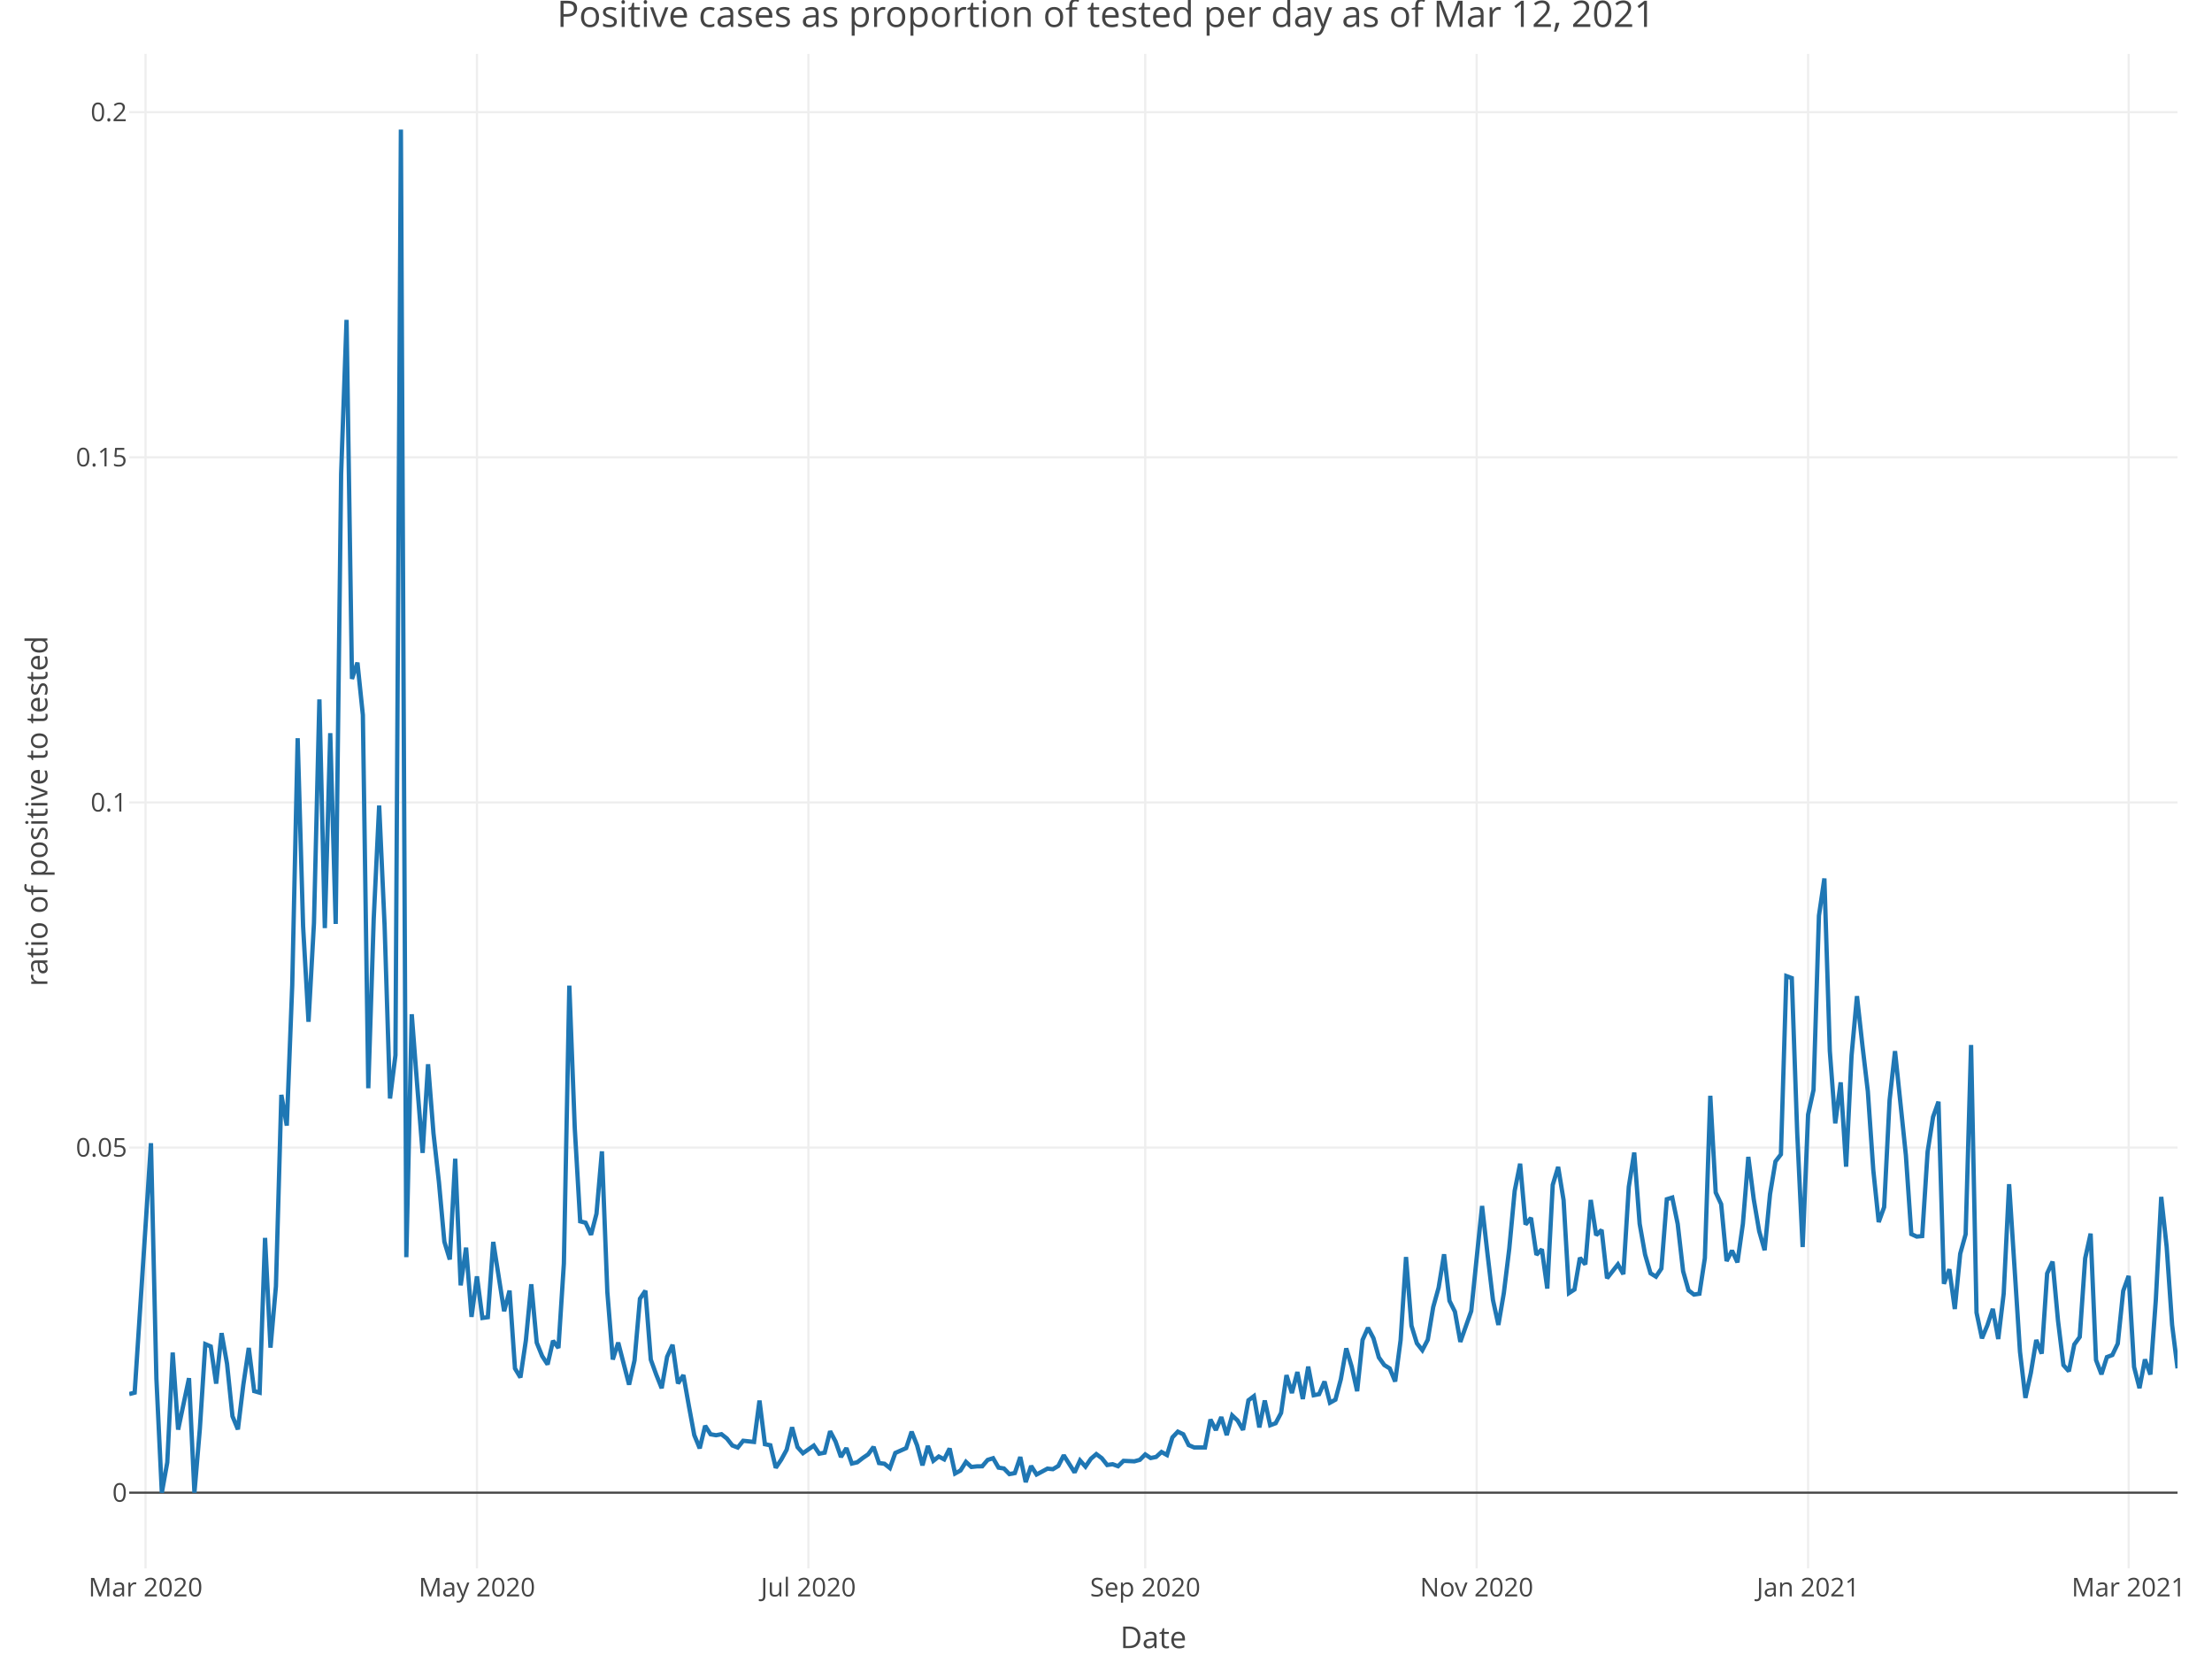
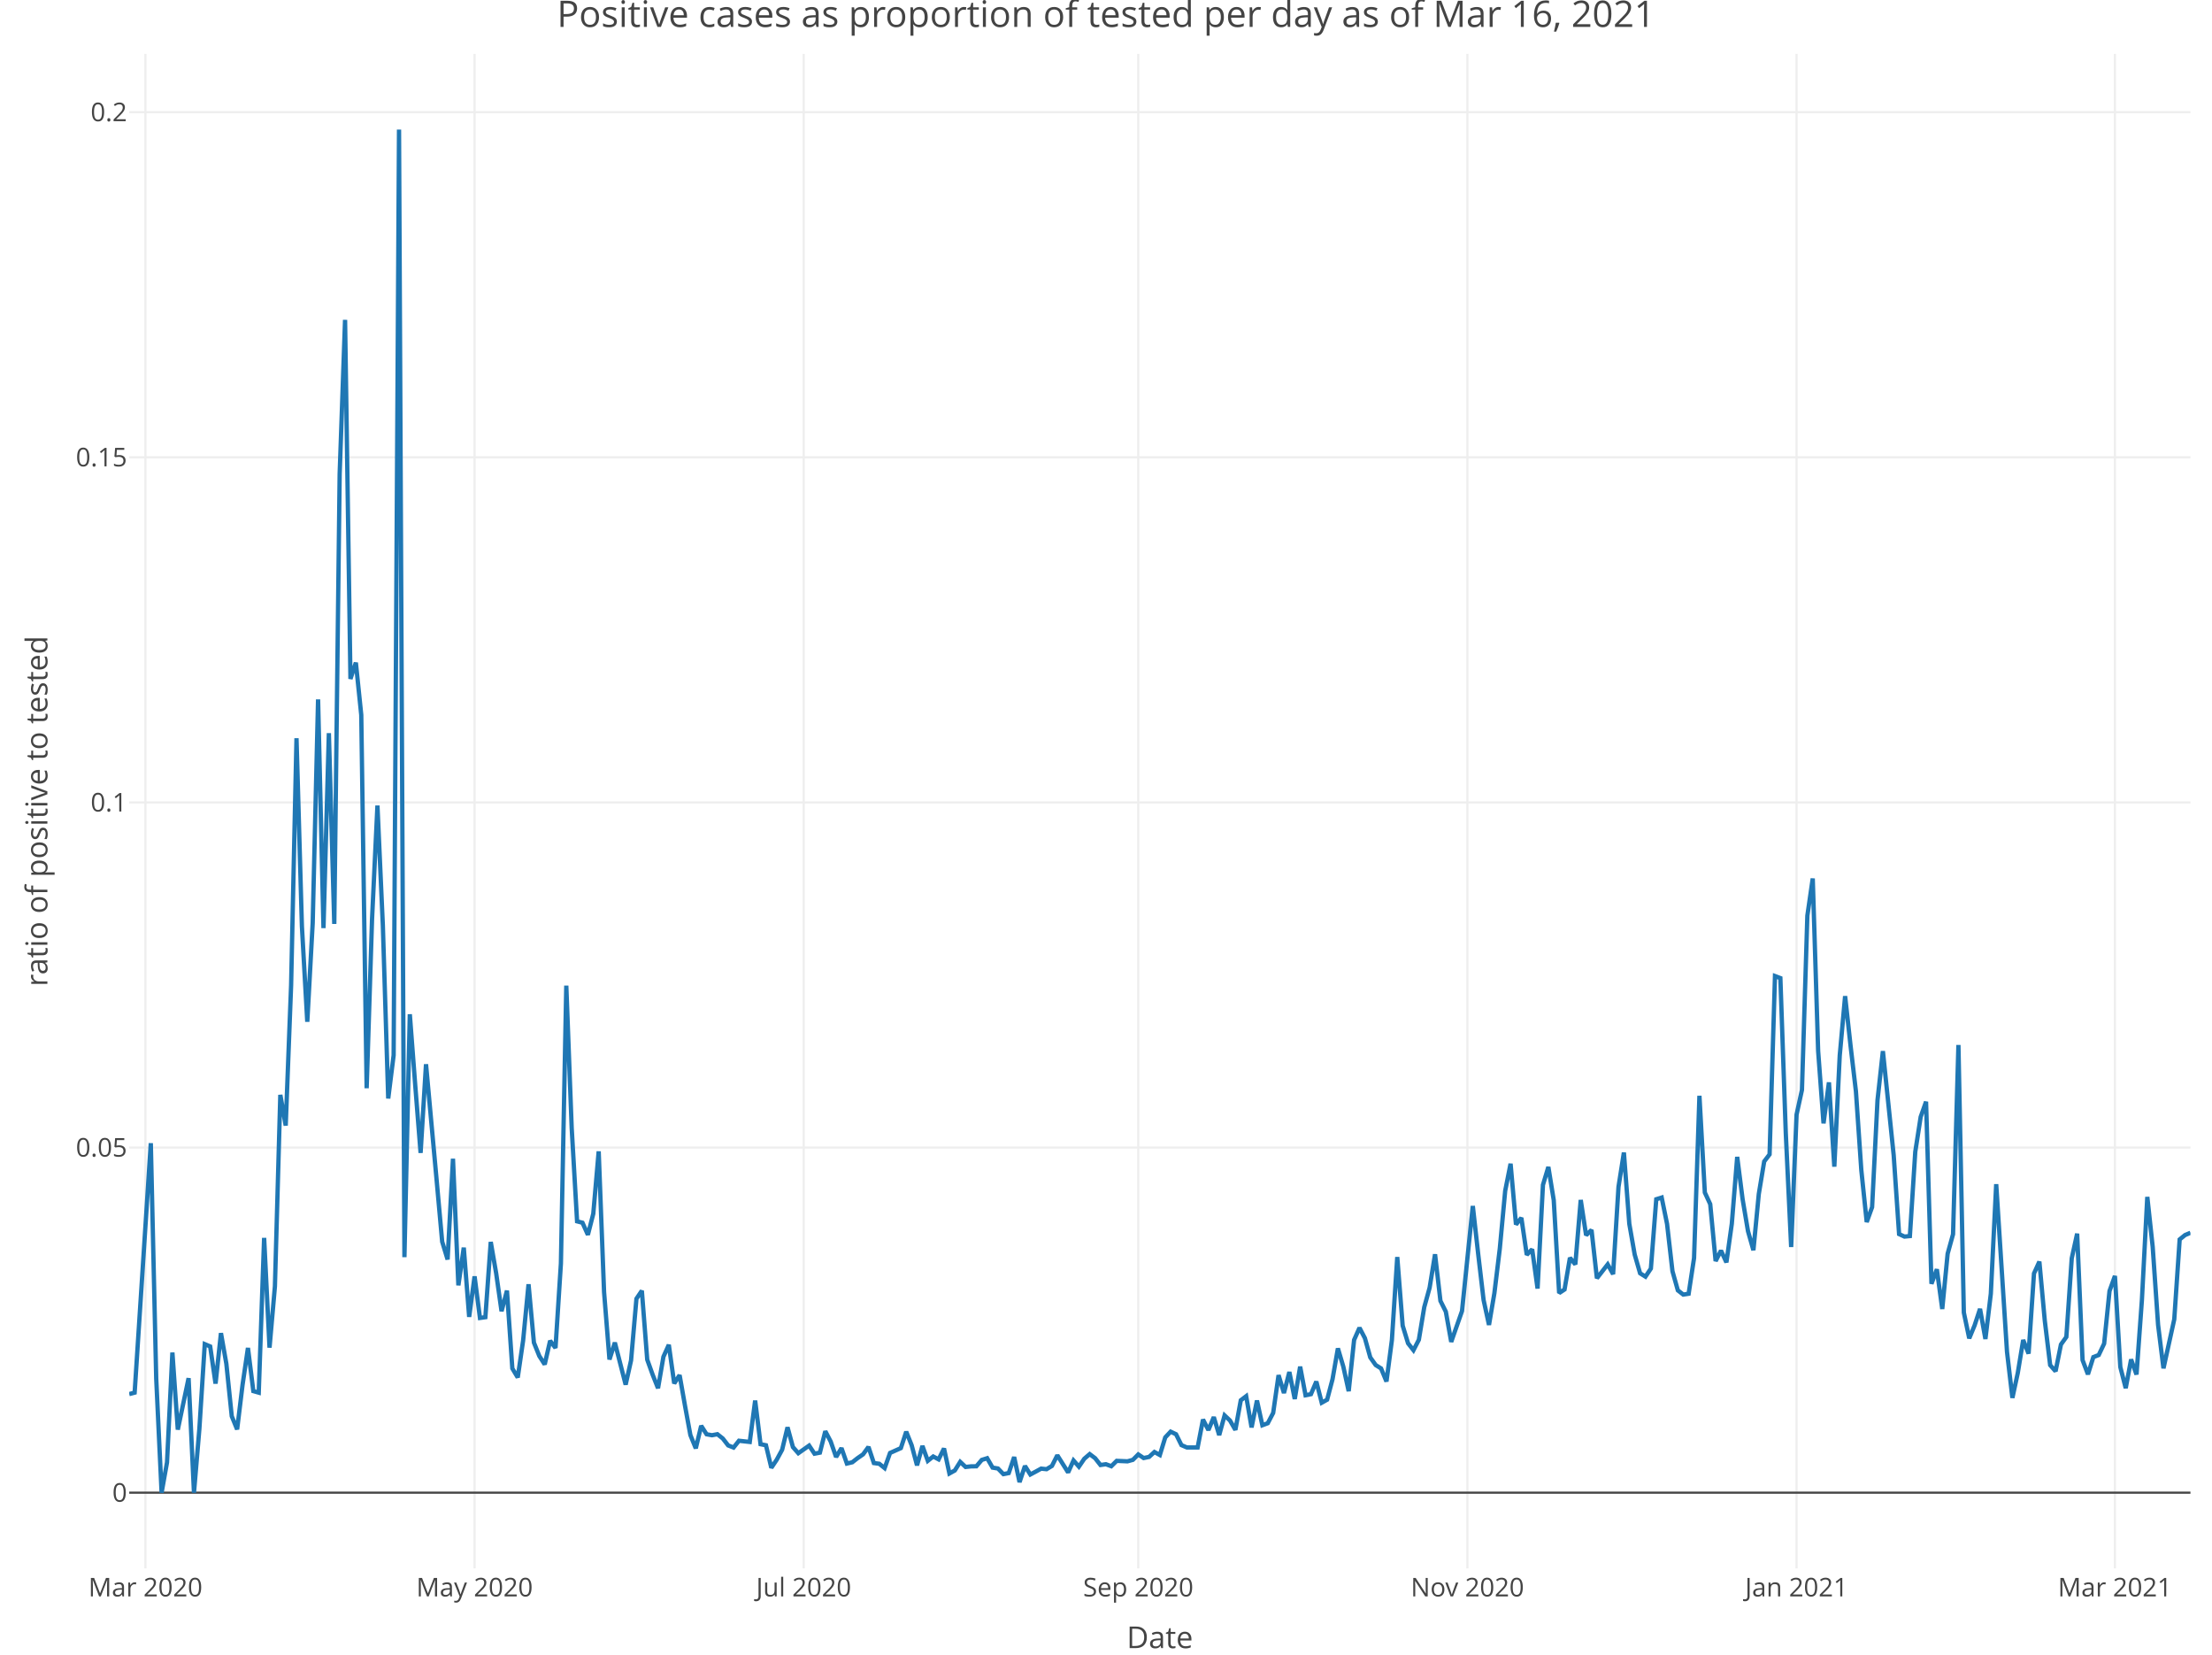
<svg xmlns="http://www.w3.org/2000/svg" class="main-svg" width="1027" height="768" style="" viewBox="0 0 1027 768">
  <rect x="0" y="0" width="1027" height="768" style="fill: rgb(255, 255, 255); fill-opacity: 1;" />
-   <defs id="defs-fe426a">
+   <defs id="defs-3973e0">
    <g class="clips">
-       <clipPath id="clipfe426axyplot" class="plotclip">
-         <rect width="951" height="703" />
+       <clipPath id="clip3973e0xyplot" class="plotclip">
+         <rect width="957" height="703" />
      </clipPath>
-       <clipPath class="axesclip" id="clipfe426ax">
-         <rect x="60" y="0" width="951" height="768" />
+       <clipPath class="axesclip" id="clip3973e0x">
+         <rect x="60" y="0" width="957" height="768" />
      </clipPath>
-       <clipPath class="axesclip" id="clipfe426ay">
+       <clipPath class="axesclip" id="clip3973e0y">
        <rect x="0" y="25" width="1027" height="703" />
      </clipPath>
-       <clipPath class="axesclip" id="clipfe426axy">
-         <rect x="60" y="25" width="951" height="703" />
+       <clipPath class="axesclip" id="clip3973e0xy">
+         <rect x="60" y="25" width="957" height="703" />
      </clipPath>
    </g>
    <g class="gradients" />
  </defs>
  <g class="bglayer" />
  <g class="layer-below">
    <g class="imagelayer" />
    <g class="shapelayer" />
  </g>
  <g class="cartesianlayer">
    <g class="subplot xy">
      <g class="layer-subplot">
        <g class="shapelayer" />
        <g class="imagelayer" />
      </g>
      <g class="gridlayer">
        <g class="x">
-           <path class="xgrid crisp" transform="translate(67.57,0)" d="M0,25v703" style="stroke: rgb(238, 238, 238); stroke-opacity: 1; stroke-width: 1px;" />
-           <path class="xgrid crisp" transform="translate(221.44,0)" d="M0,25v703" style="stroke: rgb(238, 238, 238); stroke-opacity: 1; stroke-width: 1px;" />
-           <path class="xgrid crisp" transform="translate(375.32,0)" d="M0,25v703" style="stroke: rgb(238, 238, 238); stroke-opacity: 1; stroke-width: 1px;" />
-           <path class="xgrid crisp" transform="translate(531.72,0)" d="M0,25v703" style="stroke: rgb(238, 238, 238); stroke-opacity: 1; stroke-width: 1px;" />
-           <path class="xgrid crisp" transform="translate(685.59,0)" d="M0,25v703" style="stroke: rgb(238, 238, 238); stroke-opacity: 1; stroke-width: 1px;" />
-           <path class="xgrid crisp" transform="translate(839.47,0)" d="M0,25v703" style="stroke: rgb(238, 238, 238); stroke-opacity: 1; stroke-width: 1px;" />
-           <path class="xgrid crisp" transform="translate(988.3,0)" d="M0,25v703" style="stroke: rgb(238, 238, 238); stroke-opacity: 1; stroke-width: 1px;" />
+           <path class="xgrid crisp" transform="translate(67.52,0)" d="M0,25v703" style="stroke: rgb(238, 238, 238); stroke-opacity: 1; stroke-width: 1px;" />
+           <path class="xgrid crisp" transform="translate(220.34,0)" d="M0,25v703" style="stroke: rgb(238, 238, 238); stroke-opacity: 1; stroke-width: 1px;" />
+           <path class="xgrid crisp" transform="translate(373.15,0)" d="M0,25v703" style="stroke: rgb(238, 238, 238); stroke-opacity: 1; stroke-width: 1px;" />
+           <path class="xgrid crisp" transform="translate(528.48,0)" d="M0,25v703" style="stroke: rgb(238, 238, 238); stroke-opacity: 1; stroke-width: 1px;" />
+           <path class="xgrid crisp" transform="translate(681.3,0)" d="M0,25v703" style="stroke: rgb(238, 238, 238); stroke-opacity: 1; stroke-width: 1px;" />
+           <path class="xgrid crisp" transform="translate(834.12,0)" d="M0,25v703" style="stroke: rgb(238, 238, 238); stroke-opacity: 1; stroke-width: 1px;" />
+           <path class="xgrid crisp" transform="translate(981.93,0)" d="M0,25v703" style="stroke: rgb(238, 238, 238); stroke-opacity: 1; stroke-width: 1px;" />
        </g>
        <g class="y">
-           <path class="ygrid crisp" transform="translate(0,532.65)" d="M60,0h951" style="stroke: rgb(238, 238, 238); stroke-opacity: 1; stroke-width: 1px;" />
-           <path class="ygrid crisp" transform="translate(0,372.46)" d="M60,0h951" style="stroke: rgb(238, 238, 238); stroke-opacity: 1; stroke-width: 1px;" />
-           <path class="ygrid crisp" transform="translate(0,212.26)" d="M60,0h951" style="stroke: rgb(238, 238, 238); stroke-opacity: 1; stroke-width: 1px;" />
-           <path class="ygrid crisp" transform="translate(0,52.06)" d="M60,0h951" style="stroke: rgb(238, 238, 238); stroke-opacity: 1; stroke-width: 1px;" />
+           <path class="ygrid crisp" transform="translate(0,532.65)" d="M60,0h957" style="stroke: rgb(238, 238, 238); stroke-opacity: 1; stroke-width: 1px;" />
+           <path class="ygrid crisp" transform="translate(0,372.46)" d="M60,0h957" style="stroke: rgb(238, 238, 238); stroke-opacity: 1; stroke-width: 1px;" />
+           <path class="ygrid crisp" transform="translate(0,212.26)" d="M60,0h957" style="stroke: rgb(238, 238, 238); stroke-opacity: 1; stroke-width: 1px;" />
+           <path class="ygrid crisp" transform="translate(0,52.06)" d="M60,0h957" style="stroke: rgb(238, 238, 238); stroke-opacity: 1; stroke-width: 1px;" />
        </g>
      </g>
      <g class="zerolinelayer">
-         <path class="yzl zl crisp" transform="translate(0,692.85)" d="M60,0h951" style="stroke: rgb(68, 68, 68); stroke-opacity: 1; stroke-width: 1px;" />
+         <path class="yzl zl crisp" transform="translate(0,692.85)" d="M60,0h957" style="stroke: rgb(68, 68, 68); stroke-opacity: 1; stroke-width: 1px;" />
      </g>
      <path class="xlines-below" />
      <path class="ylines-below" />
      <g class="overlines-below" />
      <g class="xaxislayer-below" />
      <g class="yaxislayer-below" />
      <g class="overaxes-below" />
-       <g class="plot" transform="translate(60, 25)" clip-path="url('#clipfe426axyplot')">
+       <g class="plot" transform="translate(60, 25)" clip-path="url('#clip3973e0xyplot')">
        <g class="scatterlayer mlayer">
-           <g class="trace scatter trace1872e8" style="stroke-miterlimit: 2; opacity: 1;">
+           <g class="trace scatter trace9b91d0" style="stroke-miterlimit: 2; opacity: 1;">
            <g class="fills" />
            <g class="errorbars" />
            <g class="lines">
-               <path class="js-line" d="M0,622.08L2.52,621.42L10.09,505.63L12.61,614.89L15.14,667.85L17.66,653.8L20.18,602.8L22.7,638.59L27.75,614.7L30.27,667.85L32.79,638.18L35.32,598.9L37.84,599.97L40.36,617.23L42.88,593.79L45.41,608L47.93,632.36L50.45,638.47L52.97,617.81L55.5,600.66L58.02,620.7L60.54,621.42L63.06,549.58L65.59,600.54L68.11,572.07L70.63,483.2L73.15,497.46L75.68,432.27L78.2,317.67L80.72,404.9L83.24,449.29L85.77,403.44L88.29,299.64L90.81,405.8L93.33,315.31L95.86,403.85L98.38,194.99L100.9,123.47L103.42,290.13L105.95,282.57L108.47,306.88L110.99,480.13L113.51,401.54L116.04,348.91L118.56,404.5L121.08,484.89L123.6,464.79L126.13,35.15L128.65,558.54L131.17,445.78L133.69,478.64L136.22,510.14L138.74,468.98L141.26,501.07L143.79,523.68L146.31,551.37L148.83,559.61L151.35,512.85L153.88,571.63L156.4,554.1L158.92,586.26L161.44,567.44L163.97,586.75L166.49,586.4L169.01,551.47L174.06,583.63L176.58,574.06L179.1,610.19L181.62,614.38L184.15,597.21L186.67,571.12L189.19,598.21L191.71,604.43L194.24,608.32L196.76,597.34L199.28,600.68L201.8,561.46L204.33,432.5L206.85,498.58L209.37,541.9L211.89,542.55L214.42,548.15L216.94,538.38L219.46,509.42L221.98,574.73L224.51,606.03L227.03,598.19L232.07,617.71L234.6,606.46L237.12,577.83L239.64,574.11L242.16,606.1L244.69,613.07L247.21,619.36L249.73,604.76L252.25,599.22L254.78,617.15L257.3,613.3L259.82,627.52L262.34,641.13L264.87,647.27L267.39,636.81L269.91,640.74L272.44,641.19L274.96,640.71L277.48,642.7L280,645.92L282.53,646.9L285.05,643.75L290.09,644.3L292.62,625.1L295.14,645.35L297.66,645.84L300.18,656.3L302.71,652.54L305.23,647.93L307.75,637.5L310.27,646.68L312.8,649.53L317.84,646L320.36,649.76L322.89,649.27L325.41,639.33L327.93,644.1L330.45,651.29L332.98,647.16L335.5,654.33L338.02,653.74L340.54,651.78L343.07,650.06L345.59,646.61L348.11,654.1L350.63,654.43L353.16,656.44L355.68,649.41L360.72,647.17L363.25,639.54L365.77,645.81L368.29,655.16L370.81,646.16L373.34,653.06L375.86,651.06L378.38,652.39L380.9,647.33L383.43,658.93L385.95,657.55L388.47,653.55L390.99,655.91L393.52,655.64L396.04,655.6L398.56,652.64L401.08,651.86L403.61,656.22L406.13,656.63L408.65,659.23L411.18,658.74L413.7,651.31L416.22,662.95L418.74,655.46L421.27,659.41L423.79,658.07L426.31,656.69L428.83,656.95L431.36,655.44L433.88,650.49L438.92,658.45L441.45,652.9L443.97,655.77L446.49,652.09L449.01,649.95L451.54,651.84L454.06,655.01L456.58,654.64L459.1,655.57L461.63,653.08L466.67,653.3L469.19,652.61L471.72,650.1L474.24,651.77L476.76,651.26L479.28,648.97L481.81,650.37L484.33,642.19L486.85,639.53L489.37,640.73L491.9,645.77L494.42,646.85L499.46,646.86L501.99,633.9L504.51,638.78L507.03,632.76L509.55,641.13L512.08,631.99L514.6,634.36L517.12,638.71L519.64,624.97L522.17,623.07L524.69,637.56L527.21,625.07L529.73,636.55L532.26,635.62L534.78,630.84L537.3,613.3L539.82,621.6L542.35,611.84L544.87,624.37L547.39,609.35L549.92,622.62L552.44,622.13L554.96,616.26L557.48,626.08L560.01,624.69L562.53,615.19L565.05,600.87L567.57,609.34L570.1,620.74L572.62,596.96L575.14,591.32L577.66,596.12L580.19,605.07L582.71,608.61L585.23,610.18L587.75,616.24L590.28,597.06L592.8,558.47L595.32,590.32L597.84,598.51L600.37,601.72L602.89,596.88L605.41,581.74L607.93,572.69L610.46,557.19L612.98,578.81L615.5,583.84L618.02,597.85L623.07,583.55L625.59,559.02L628.11,534.77L630.64,557.15L633.16,578.42L635.68,589.98L638.2,575.25L640.73,554.62L643.25,527.74L645.77,515.16L648.29,543.38L650.82,540.29L653.34,557.44L655.86,554.88L658.38,573.11L660.91,525L663.43,516.66L665.95,532.08L668.47,575.19L671,573.54L673.52,558.83L676.04,561.9L678.56,531.98L681.09,548.35L683.61,545.91L686.13,568.32L691.18,561.88L693.7,566.43L696.22,525.89L698.75,509.97L701.27,543.03L703.79,557.32L706.31,566.01L708.84,567.58L711.36,563.81L713.88,531.65L716.4,530.86L718.93,543.11L721.45,565.06L723.97,573.94L726.49,575.9L729.02,575.51L731.54,558.98L734.06,483.63L736.58,528.53L739.11,533.92L741.63,560.34L744.15,555.49L746.67,560.95L749.2,543.05L751.72,511.99L754.24,531.69L756.76,546.47L759.29,555.31L761.81,529.24L764.33,514.11L766.85,510.83L769.38,428.06L771.9,429L774.42,500.87L776.94,553.82L779.47,492.37L781.99,480.92L784.51,400.04L787.03,382.75L789.56,462.85L792.08,496.43L794.6,477.4L797.12,516.53L799.65,464.99L802.17,437.37L804.69,460.25L807.21,481.58L809.74,518.12L812.26,542.24L814.78,535.31L817.31,485.67L819.83,462.9L824.87,511.21L827.4,547.82L829.92,548.98L832.44,548.74L834.96,509.64L837.49,493.44L840.01,486.36L842.53,570.9L845.05,564.15L847.58,582.6L850.1,556.94L852.62,547.88L855.14,460.05L857.67,584.25L860.19,596.21L862.71,590.17L865.23,582.53L867.76,596.52L870.28,575.5L872.8,524.65L877.85,602.43L880.37,623.85L882.89,612.26L885.41,596.97L887.94,603.31L890.46,566.1L892.98,560.6L895.5,587.98L898.03,608.64L900.55,611.49L903.07,599.06L905.59,595.56L908.12,559.07L910.64,547.61L913.16,606.29L915.68,612.9L918.21,604.92L920.73,603.95L923.25,598.67L925.77,574.24L928.3,567.25L930.82,609.51L933.34,619.33L935.86,606L938.39,613L940.91,578.51L943.43,530.56L945.95,553.71L948.48,589.98L951,610.13" style="vector-effect: non-scaling-stroke; fill: none; stroke: rgb(31, 119, 180); stroke-opacity: 1; stroke-width: 2px; opacity: 1;" />
+               <path class="js-line" d="M0,622.08L2.51,621.42L10.02,505.63L12.53,614.89L15.03,667.85L17.54,653.8L20.04,602.8L22.55,638.59L27.56,614.7L30.06,667.85L32.57,638.18L35.07,598.9L37.58,599.97L40.08,617.23L42.59,593.79L45.09,608L47.6,632.36L50.1,638.47L52.61,617.81L55.12,600.66L57.62,620.7L60.13,621.42L62.63,549.58L65.14,600.54L67.64,572.07L70.15,483.2L72.65,497.46L75.16,432.27L77.66,317.67L80.17,404.9L82.67,449.29L85.18,403.44L87.68,299.64L90.19,405.8L92.69,315.31L95.2,403.85L97.7,194.99L100.21,123.47L102.71,290.13L105.22,282.57L107.73,306.88L110.23,480.13L112.74,401.54L115.24,348.91L117.75,404.5L120.25,484.89L122.76,464.79L125.26,35.15L127.77,558.54L130.27,445.78L132.78,478.64L135.28,510.14L137.79,468.98L142.8,523.68L145.3,551.37L147.81,559.61L150.31,512.85L152.82,571.63L155.32,554.1L157.83,586.26L160.34,567.44L162.84,586.75L165.35,586.4L167.85,551.47L170.36,566L172.86,583.63L175.37,574.06L177.87,610.19L180.38,614.38L182.88,597.21L185.39,571.12L187.89,598.21L190.4,604.43L192.9,608.32L195.41,597.34L197.91,600.68L200.42,561.46L202.92,432.5L205.43,498.58L207.93,541.9L210.44,542.55L212.95,548.15L215.45,538.38L217.96,509.42L220.46,574.73L222.97,606.03L225.47,598.19L230.48,617.71L232.99,606.46L235.49,577.83L238,574.11L240.5,606.1L243.01,613.07L245.51,619.36L248.02,604.76L250.52,599.22L253.03,617.15L255.53,613.3L258.04,627.52L260.54,641.13L263.05,647.27L265.55,636.81L268.06,640.74L270.57,641.19L273.07,640.71L275.58,642.7L278.08,645.92L280.59,646.9L283.09,643.75L288.1,644.3L290.61,625.1L293.11,645.35L295.62,645.84L298.12,656.3L300.63,652.54L303.13,647.93L305.64,637.5L308.14,646.68L310.65,649.53L315.66,646L318.16,649.76L320.67,649.27L323.18,639.33L325.68,644.1L328.19,651.29L330.69,647.16L333.2,654.33L335.7,653.74L338.21,651.78L340.71,650.06L343.22,646.61L345.72,654.1L348.23,654.43L350.73,656.44L353.24,649.41L358.25,647.17L360.75,639.54L363.26,645.81L365.76,655.16L368.27,646.16L370.77,653.06L373.28,651.06L375.79,652.39L378.29,647.33L380.8,658.93L383.3,657.55L385.81,653.55L388.31,655.91L390.82,655.64L393.32,655.6L395.83,652.64L398.33,651.86L400.84,656.22L403.34,656.63L405.85,659.23L408.35,658.74L410.86,651.31L413.36,662.95L415.87,655.46L418.37,659.41L420.88,658.07L423.38,656.69L425.89,656.95L428.4,655.44L430.9,650.49L435.91,658.45L438.42,652.9L440.92,655.77L443.43,652.09L445.93,649.95L448.44,651.84L450.94,655.01L453.45,654.64L455.95,655.57L458.46,653.08L463.47,653.3L465.97,652.61L468.48,650.1L470.98,651.77L473.49,651.26L475.99,648.97L478.5,650.37L481.01,642.19L483.51,639.53L486.02,640.73L488.52,645.77L491.03,646.85L496.04,646.86L498.54,633.9L501.05,638.78L503.55,632.76L506.06,641.13L508.56,631.99L511.07,634.36L513.57,638.71L516.08,624.97L518.58,623.07L521.09,637.56L523.59,625.07L526.1,636.55L528.6,635.62L531.11,630.84L533.62,613.3L536.12,621.6L538.63,611.84L541.13,624.37L543.64,609.35L546.14,622.62L548.65,622.13L551.15,616.26L553.66,626.08L556.16,624.69L558.67,615.19L561.17,600.87L563.68,609.34L566.18,620.74L568.69,596.96L571.19,591.32L573.7,596.12L576.2,605.07L578.71,608.61L581.21,610.18L583.72,616.24L586.23,597.06L588.73,558.47L591.24,590.32L593.74,598.51L596.25,601.72L598.75,596.88L601.26,581.74L603.76,572.69L606.27,557.19L608.77,578.81L611.28,583.84L613.78,597.85L618.79,583.55L621.3,559.02L623.8,534.77L626.31,557.15L628.81,578.42L631.32,589.98L633.82,575.25L636.33,554.62L638.84,527.74L641.34,515.16L643.85,543.38L646.35,540.29L648.86,557.44L651.36,554.88L653.87,573.11L656.37,525L658.88,516.66L661.38,532.08L663.89,575.19L666.39,573.54L668.9,558.83L671.4,561.9L673.91,531.98L676.41,548.35L678.92,545.91L681.42,568.32L686.43,561.88L688.94,566.43L691.45,525.89L693.95,509.97L696.46,543.03L698.96,557.32L701.47,566.01L703.97,567.58L706.48,563.81L708.98,531.65L711.49,530.86L713.99,543.11L716.5,565.06L719,573.94L721.51,575.9L724.01,575.51L726.52,558.98L729.02,483.63L731.53,528.53L734.03,533.92L736.54,560.34L739.04,555.49L741.55,560.95L744.05,543.05L746.56,511.99L749.07,531.69L751.57,546.47L754.08,555.31L756.58,529.24L759.09,514.11L761.59,510.83L764.1,428.06L766.6,429L769.11,500.87L771.61,553.82L774.12,492.37L776.62,480.92L779.13,400.04L781.63,382.75L784.14,462.85L786.64,496.43L789.15,477.4L791.65,516.53L794.16,464.99L796.66,437.37L799.17,460.25L801.68,481.58L804.18,518.12L806.69,542.24L809.19,535.31L811.7,485.67L814.2,462.9L819.21,511.21L821.72,547.82L824.22,548.98L826.73,548.74L829.23,509.64L831.74,493.44L834.24,486.36L836.75,570.9L839.25,564.15L841.76,582.6L844.26,556.94L846.77,547.88L849.27,460.05L851.78,584.25L854.29,596.21L856.79,590.17L859.3,582.53L861.8,596.52L864.31,575.5L866.81,524.65L871.82,602.43L874.33,623.85L876.83,612.26L879.34,596.97L881.84,603.31L884.35,566.1L886.85,560.6L889.36,587.98L891.86,608.64L894.37,611.49L896.87,599.06L899.38,595.56L901.88,559.07L904.39,547.61L906.9,606.29L909.4,612.9L911.91,604.92L914.41,603.95L916.92,598.67L919.42,574.24L921.93,567.25L924.43,609.51L926.94,619.33L929.44,606L931.95,613L934.45,578.51L936.96,530.56L939.46,553.71L941.97,589.98L944.47,610.13L949.48,587.36L951.99,550.3L954.49,548.27L957,547.22" style="vector-effect: non-scaling-stroke; fill: none; stroke: rgb(31, 119, 180); stroke-opacity: 1; stroke-width: 2px; opacity: 1;" />
            </g>
            <g class="points" />
            <g class="text" />
          </g>
        </g>
      </g>
      <g class="overplot" />
      <path class="xlines-above crisp" d="M0,0" style="fill: none;" />
      <path class="ylines-above crisp" d="M0,0" style="fill: none;" />
      <g class="overlines-above" />
      <g class="xaxislayer-above">
        <g class="xtick">
-           <text text-anchor="middle" x="0" y="741" transform="translate(67.57,0)" style="font-family: 'Open Sans', verdana, arial, sans-serif; font-size: 12px; fill: rgb(68, 68, 68); fill-opacity: 1; white-space: pre;">Mar 2020</text>
+           <text text-anchor="middle" x="0" y="741" transform="translate(67.52,0)" style="font-family: 'Open Sans', verdana, arial, sans-serif; font-size: 12px; fill: rgb(68, 68, 68); fill-opacity: 1; white-space: pre;">Mar 2020</text>
        </g>
        <g class="xtick">
-           <text text-anchor="middle" x="0" y="741" transform="translate(221.44,0)" style="font-family: 'Open Sans', verdana, arial, sans-serif; font-size: 12px; fill: rgb(68, 68, 68); fill-opacity: 1; white-space: pre;">May 2020</text>
+           <text text-anchor="middle" x="0" y="741" transform="translate(220.34,0)" style="font-family: 'Open Sans', verdana, arial, sans-serif; font-size: 12px; fill: rgb(68, 68, 68); fill-opacity: 1; white-space: pre;">May 2020</text>
        </g>
        <g class="xtick">
-           <text text-anchor="middle" x="0" y="741" transform="translate(375.32,0)" style="font-family: 'Open Sans', verdana, arial, sans-serif; font-size: 12px; fill: rgb(68, 68, 68); fill-opacity: 1; white-space: pre;">Jul 2020</text>
+           <text text-anchor="middle" x="0" y="741" transform="translate(373.15,0)" style="font-family: 'Open Sans', verdana, arial, sans-serif; font-size: 12px; fill: rgb(68, 68, 68); fill-opacity: 1; white-space: pre;">Jul 2020</text>
        </g>
        <g class="xtick">
-           <text text-anchor="middle" x="0" y="741" transform="translate(531.72,0)" style="font-family: 'Open Sans', verdana, arial, sans-serif; font-size: 12px; fill: rgb(68, 68, 68); fill-opacity: 1; white-space: pre;">Sep 2020</text>
+           <text text-anchor="middle" x="0" y="741" transform="translate(528.48,0)" style="font-family: 'Open Sans', verdana, arial, sans-serif; font-size: 12px; fill: rgb(68, 68, 68); fill-opacity: 1; white-space: pre;">Sep 2020</text>
        </g>
        <g class="xtick">
-           <text text-anchor="middle" x="0" y="741" transform="translate(685.59,0)" style="font-family: 'Open Sans', verdana, arial, sans-serif; font-size: 12px; fill: rgb(68, 68, 68); fill-opacity: 1; white-space: pre;">Nov 2020</text>
+           <text text-anchor="middle" x="0" y="741" transform="translate(681.3,0)" style="font-family: 'Open Sans', verdana, arial, sans-serif; font-size: 12px; fill: rgb(68, 68, 68); fill-opacity: 1; white-space: pre;">Nov 2020</text>
        </g>
        <g class="xtick">
-           <text text-anchor="middle" x="0" y="741" transform="translate(839.47,0)" style="font-family: 'Open Sans', verdana, arial, sans-serif; font-size: 12px; fill: rgb(68, 68, 68); fill-opacity: 1; white-space: pre;">Jan 2021</text>
+           <text text-anchor="middle" x="0" y="741" transform="translate(834.12,0)" style="font-family: 'Open Sans', verdana, arial, sans-serif; font-size: 12px; fill: rgb(68, 68, 68); fill-opacity: 1; white-space: pre;">Jan 2021</text>
        </g>
        <g class="xtick">
-           <text text-anchor="middle" x="0" y="741" transform="translate(988.3,0)" style="font-family: 'Open Sans', verdana, arial, sans-serif; font-size: 12px; fill: rgb(68, 68, 68); fill-opacity: 1; white-space: pre;">Mar 2021</text>
+           <text text-anchor="middle" x="0" y="741" transform="translate(981.93,0)" style="font-family: 'Open Sans', verdana, arial, sans-serif; font-size: 12px; fill: rgb(68, 68, 68); fill-opacity: 1; white-space: pre;">Mar 2021</text>
        </g>
      </g>
      <g class="yaxislayer-above">
        <g class="ytick">
          <text text-anchor="end" x="59" y="4.2" transform="translate(0,692.85)" style="font-family: 'Open Sans', verdana, arial, sans-serif; font-size: 12px; fill: rgb(68, 68, 68); fill-opacity: 1; white-space: pre;">0</text>
        </g>
        <g class="ytick">
          <text text-anchor="end" x="59" y="4.2" transform="translate(0,532.65)" style="font-family: 'Open Sans', verdana, arial, sans-serif; font-size: 12px; fill: rgb(68, 68, 68); fill-opacity: 1; white-space: pre;">0.05</text>
        </g>
        <g class="ytick">
          <text text-anchor="end" x="59" y="4.2" transform="translate(0,372.46)" style="font-family: 'Open Sans', verdana, arial, sans-serif; font-size: 12px; fill: rgb(68, 68, 68); fill-opacity: 1; white-space: pre;">0.1</text>
        </g>
        <g class="ytick">
          <text text-anchor="end" x="59" y="4.2" transform="translate(0,212.26)" style="font-family: 'Open Sans', verdana, arial, sans-serif; font-size: 12px; fill: rgb(68, 68, 68); fill-opacity: 1; white-space: pre;">0.15</text>
        </g>
        <g class="ytick">
          <text text-anchor="end" x="59" y="4.2" transform="translate(0,52.06)" style="font-family: 'Open Sans', verdana, arial, sans-serif; font-size: 12px; fill: rgb(68, 68, 68); fill-opacity: 1; white-space: pre;">0.2</text>
        </g>
      </g>
      <g class="overaxes-above" />
    </g>
  </g>
  <g class="polarlayer" />
  <g class="ternarylayer" />
  <g class="geolayer" />
  <g class="funnelarealayer" />
  <g class="pielayer" />
  <g class="treemaplayer" />
  <g class="sunburstlayer" />
  <g class="glimages" />
-   <defs id="topdefs-fe426a">
+   <defs id="topdefs-3973e0">
    <g class="clips" />
  </defs>
  <g class="layer-above">
    <g class="imagelayer" />
    <g class="shapelayer" />
  </g>
  <g class="infolayer">
    <g class="g-gtitle">
-       <text class="gtitle" x="513.5" y="12.5" text-anchor="middle" dy="0em" style="font-family: 'Open Sans', verdana, arial, sans-serif; font-size: 17px; fill: rgb(68, 68, 68); opacity: 1; font-weight: normal; white-space: pre;">Positive cases as proportion of tested per day as of Mar 12, 2021</text>
+       <text class="gtitle" x="513.5" y="12.5" text-anchor="middle" dy="0em" style="font-family: 'Open Sans', verdana, arial, sans-serif; font-size: 17px; fill: rgb(68, 68, 68); opacity: 1; font-weight: normal; white-space: pre;">Positive cases as proportion of tested per day as of Mar 16, 2021</text>
    </g>
    <g class="g-xtitle" transform="translate(0,-15)">
-       <text class="xtitle" x="535.5" y="780" text-anchor="middle" style="font-family: 'Open Sans', verdana, arial, sans-serif; font-size: 14px; fill: rgb(68, 68, 68); opacity: 1; font-weight: normal; white-space: pre;">Date</text>
+       <text class="xtitle" x="538.5" y="780" text-anchor="middle" style="font-family: 'Open Sans', verdana, arial, sans-serif; font-size: 14px; fill: rgb(68, 68, 68); opacity: 1; font-weight: normal; white-space: pre;">Date</text>
    </g>
    <g class="g-ytitle">
      <text class="ytitle" transform="rotate(-90,22,376.5)" x="22" y="376.5" text-anchor="middle" style="font-family: 'Open Sans', verdana, arial, sans-serif; font-size: 14px; fill: rgb(68, 68, 68); opacity: 1; font-weight: normal; white-space: pre;">ratio of positive to tested</text>
    </g>
  </g>
</svg>
